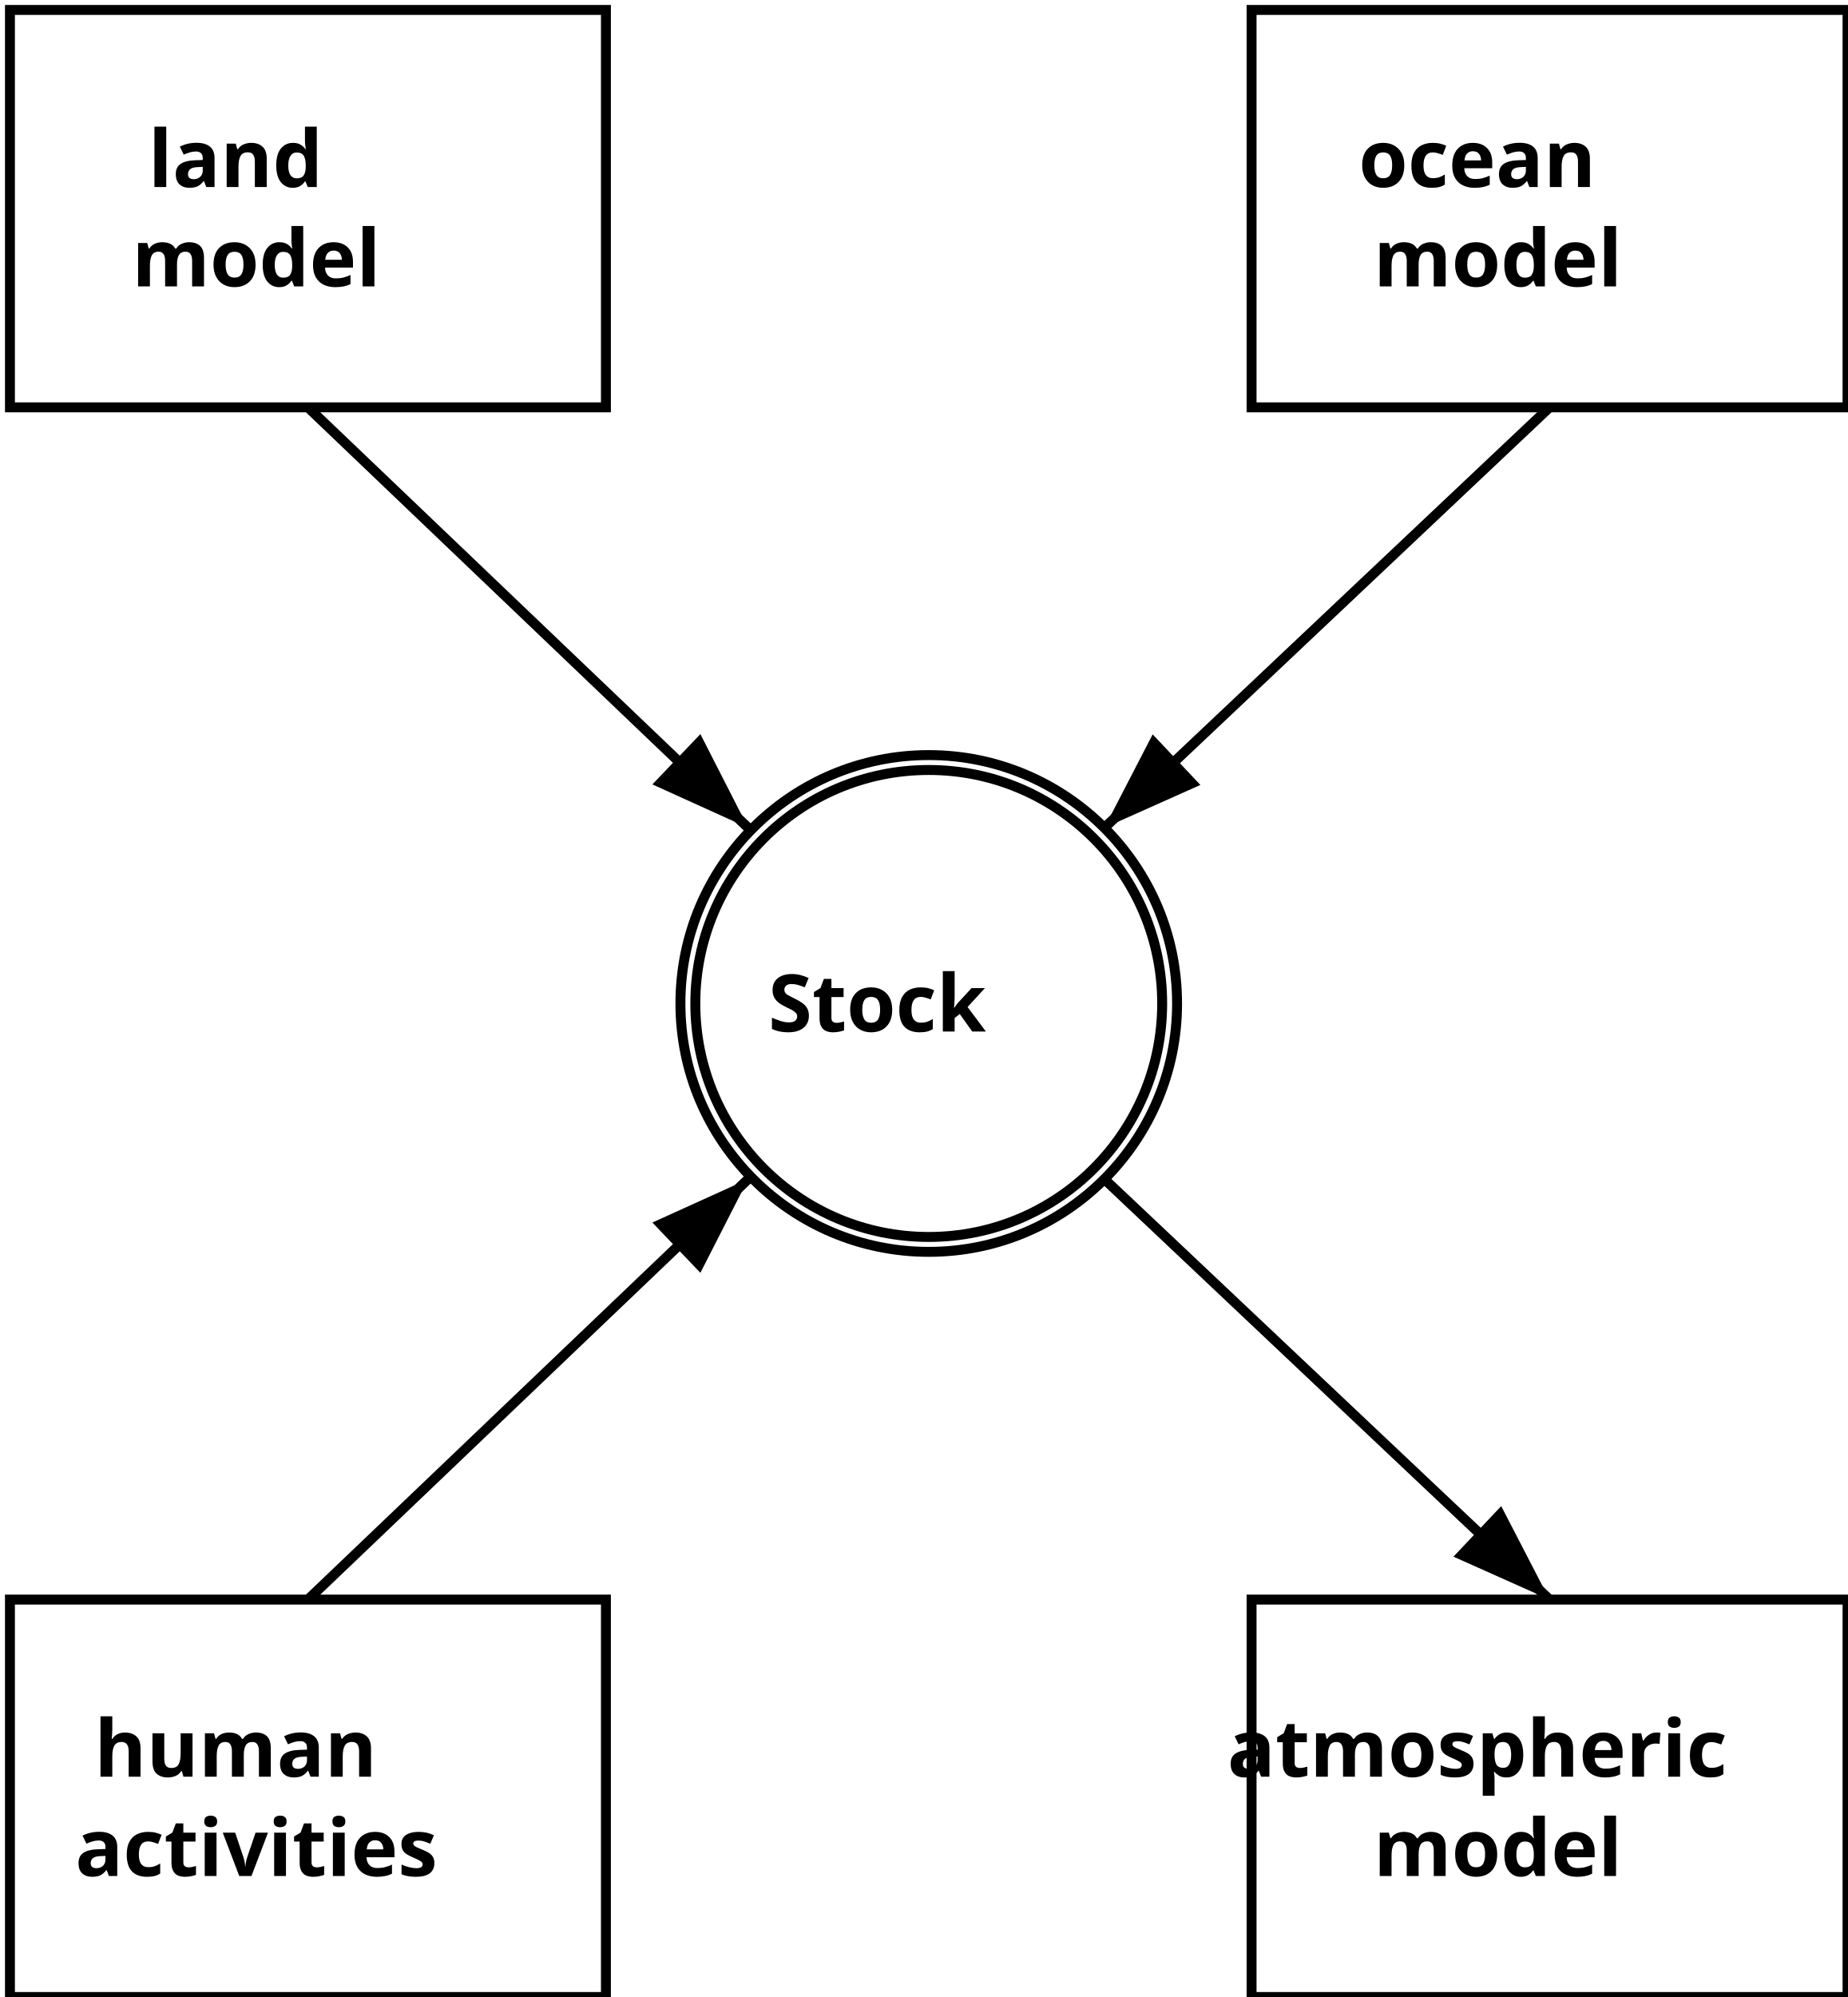
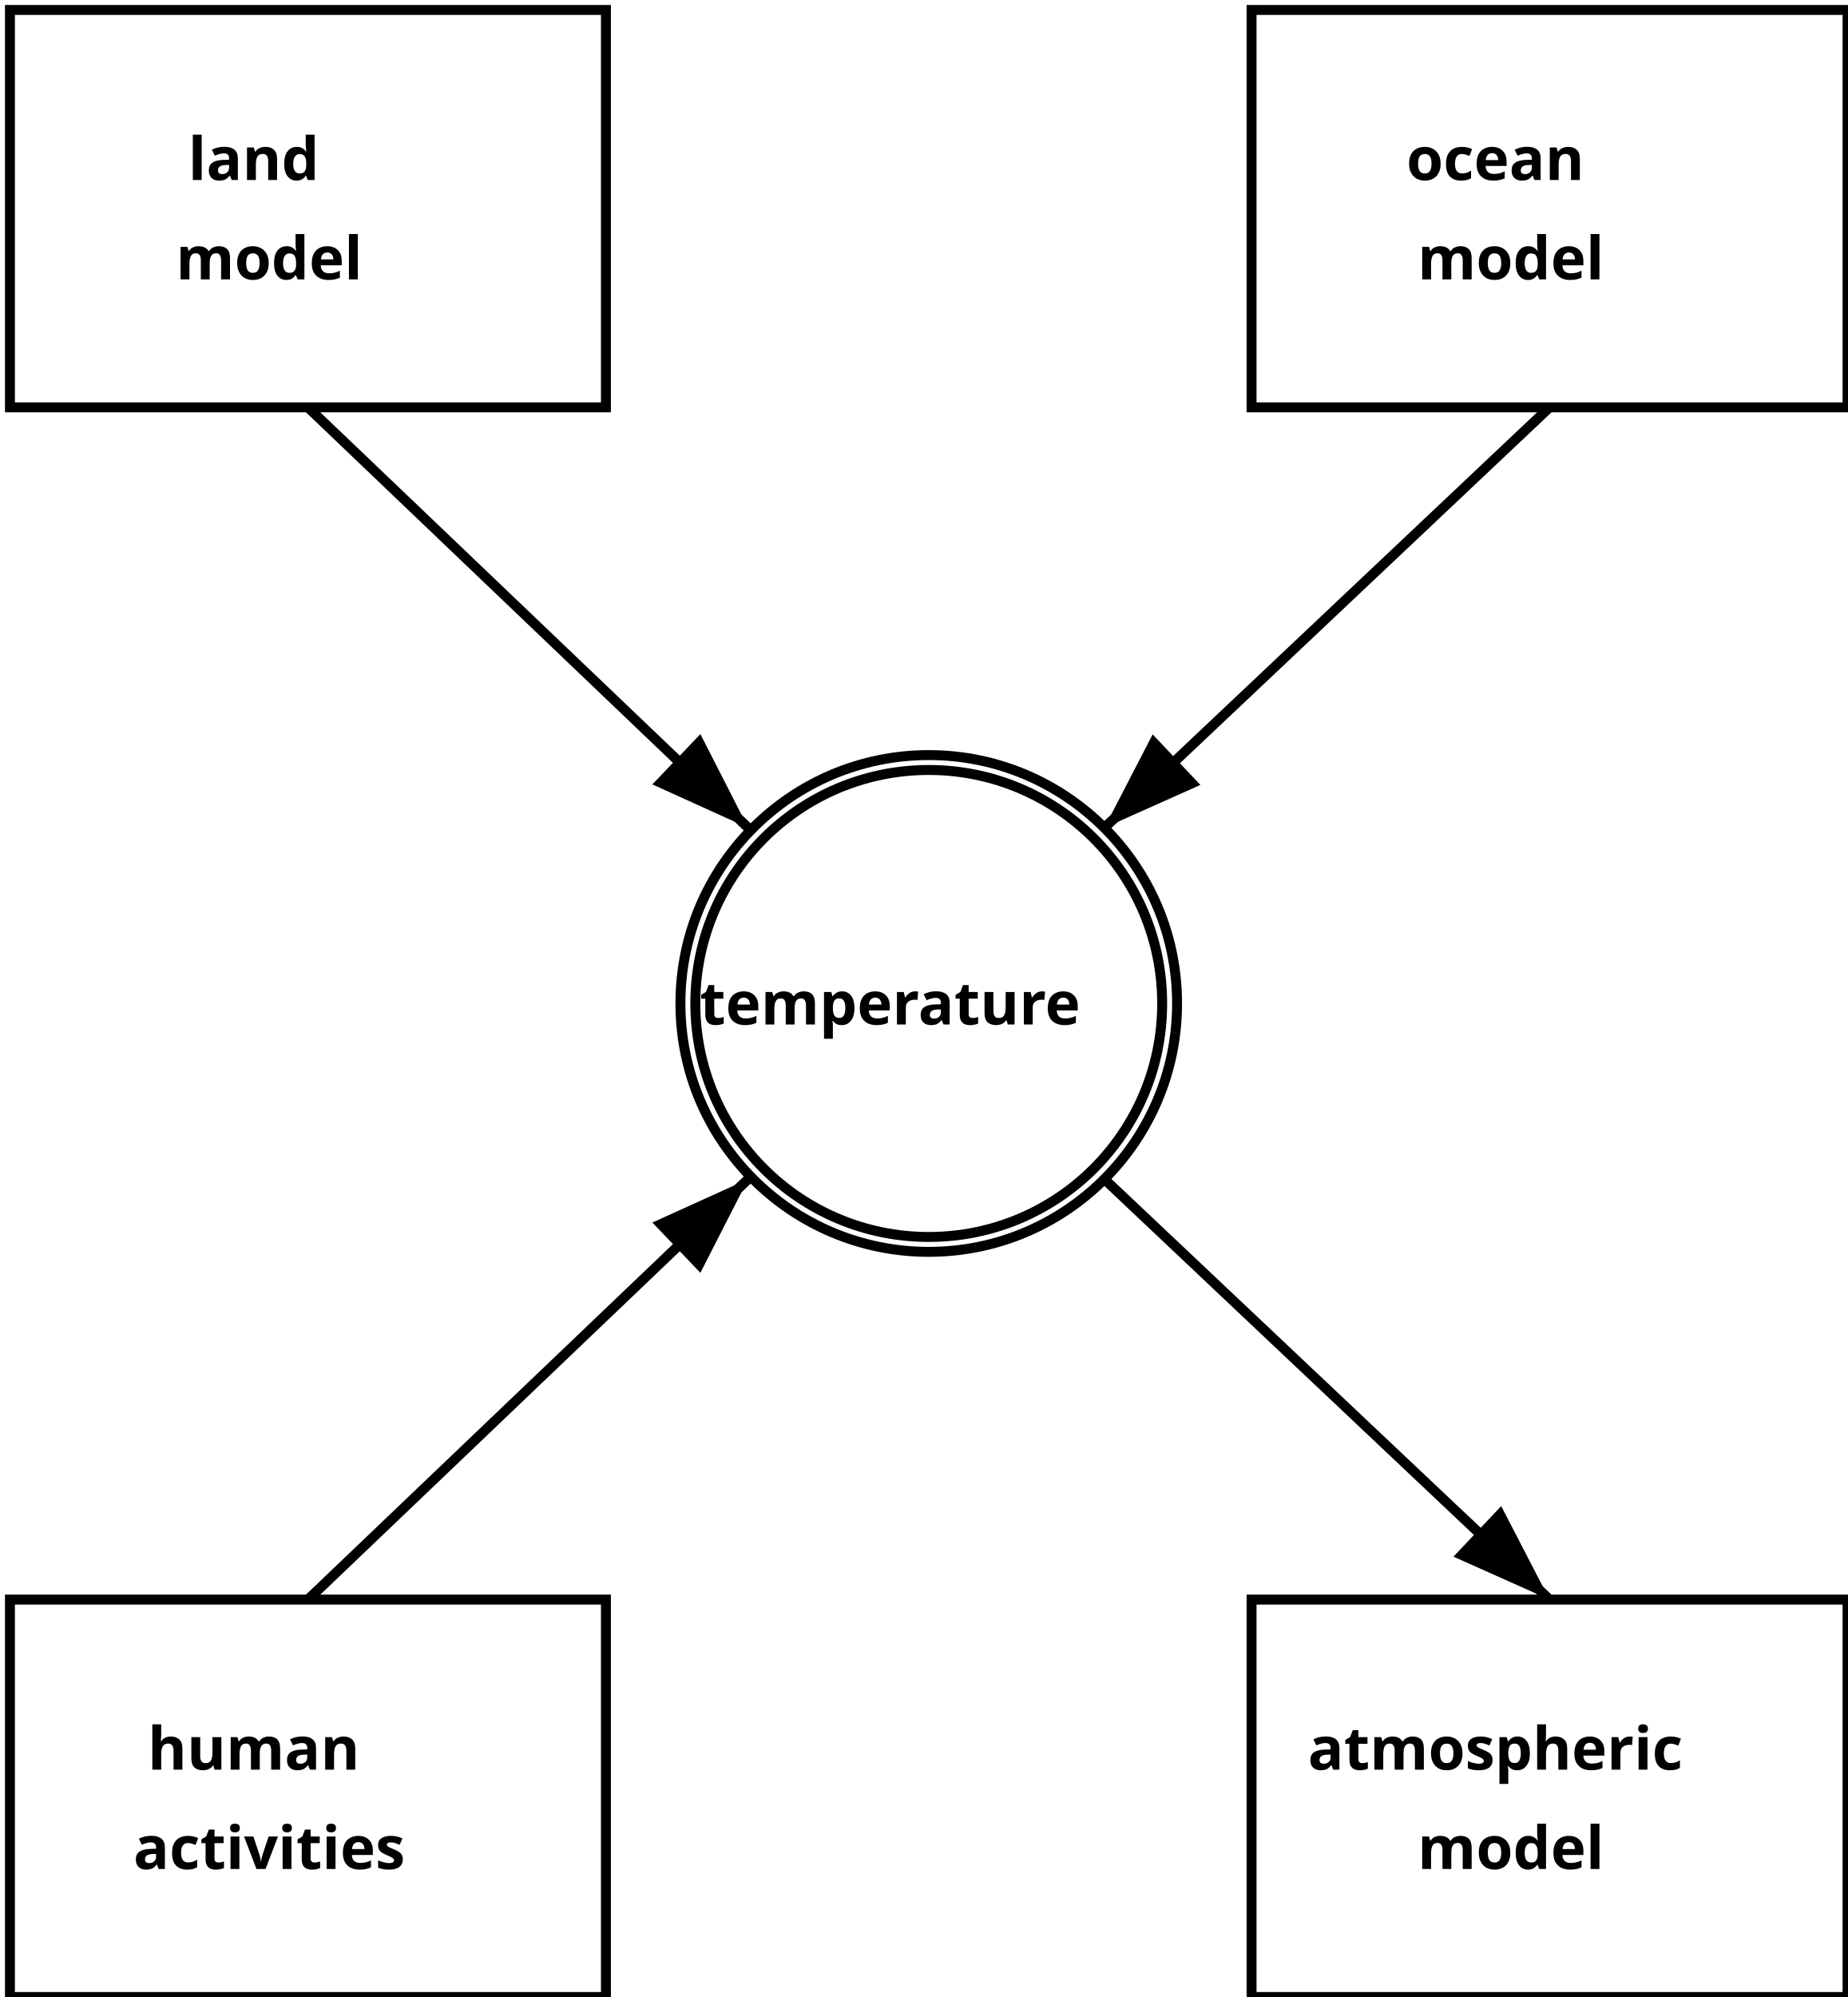
<svg xmlns="http://www.w3.org/2000/svg" width="104.987mm" height="113.453mm" viewBox="-2 -2 372 402" id="svg2" version="1.1">
  <defs id="defs4" />
  <style id="style4186">
    tspan {
    text-anchor:middle;
    text-align:center;
    }
    .mytext {
    font-style:normal;
    font-variant:normal;
    font-weight:bold;
    font-stretch:normal;
-     font-size:16px;
+     font-size:12px;
    font-family:sans-serif;
    line-height:1.25;
    fill:#000000;
    fill-opacity:1;
    writing-mode:lr;
    text-align:center;
    dominant-baseline:middle;
    text-anchor:middle;    
    }
    .myrect {
    fill:none;
    stroke:#000000;
    stroke-width:2;
    stroke-miterlimit:4;
    stroke-dasharray:none;
    stroke-opacity:1
    }
    .mycircle {
    fill:none;
    stroke:#000000;
    stroke-width:2;
    stroke-miterlimit:4;
    stroke-dasharray:none;
    stroke-opacity:1
    }
    .myellipse {
    fill:#0fc8ff;
    fill-opacity:1;
    stroke:#000000;
    stroke-width:1;
    stroke-miterlimit:4;
    stroke-dasharray:none;
    stroke-opacity:1
    }
    .myarrow {
    fill:none;
    stroke:#000000;
    stroke-width:2;
    stroke-linecap:butt;
    stroke-linejoin:miter;
    stroke-opacity:1;
    stroke-miterlimit:4;
    stroke-dasharray:none;
    marker-end:url(#markerArrow)
    }
    .input-stream {
    stroke:red;
    stroke-width:2;
    stroke-opacity:1;
    }
    .output-stream {
    stroke:blue;
    stroke-width:2;
    stroke-opacity:1;
    }
  </style>
  <marker id="markerArrow" markerWidth="10" markerHeight="7" refX="10" refY="3.5" orient="auto">
    <polygon points="0 0, 10 3.5, 0 7" />
  </marker>
  <g id="cloud-processing">
    <rect class="myrect" id="rect6904" x="0" y="320" width="120" height="80" />
    <text xml:space="preserve" class="mytext" x="60" y="360" id="text6918">
      <tspan x="60" y="350" style="text-align:center;text-anchor:middle">human</tspan>
      <tspan x="60" y="370" style="text-align:center;text-anchor:middle">activities</tspan>
    </text>
  </g>
  <g id="cloud-processing">
    <rect class="myrect" id="rect6904" x="250" y="320" width="120" height="80" />
    <text xml:space="preserve" class="mytext" x="310" y="360" id="text6918">
      <tspan x="310" y="350" style="text-align:center;text-anchor:middle">atmospheric</tspan>
      <tspan x="310" y="370" style="text-align:center;text-anchor:middle">model</tspan>
    </text>
  </g>
  <g id="g7811">
    <rect x="0" y="0" height="80" width="120" id="stt-rect" class="myrect" />
    <text id="text6922" x="60" y="40" class="mytext" xml:space="preserve">
      <tspan x="60" y="30" style="text-align:center;text-anchor:middle">land</tspan>
      <tspan x="60" y="50" style="text-align:center;text-anchor:middle">model</tspan>
    </text>
  </g>
  <g id="g7806">
    <rect x="250" y="0" height="80" width="120" id="tts-rect" class="myrect" />
    <text id="tts-text" x="310" y="40" class="mytext" xml:space="preserve">
      <tspan x="310" y="30" style="text-align:center;text-anchor:middle">ocean</tspan>
      <tspan x="310" y="50" style="text-align:center;text-anchor:middle">model</tspan>
    </text>
  </g>
  <g id="echo">
    <circle cx="185" cy="200" r="50" id="echo-circle" class="mycircle" />
    <circle cx="185" cy="200" r="47" id="echo-circle2" class="mycircle" />
    <text id="echo-text" x="185" y="200" class="mytext" xml:space="preserve">
-       <tspan x="185" y="200" id="tspan5654" style="text-align:center;text-anchor:middle">Stock</tspan>
+       <tspan x="185" y="200" id="tspan5654" style="text-align:center;text-anchor:middle">temperature</tspan>
    </text>
  </g>
  <path class="myarrow" d="M 310,80 220.35,164.65" id="path-tts-echo" />
  <path class="myarrow" d="M 60,80 148.65,164.65" id="path-stt-echo" />
  <path class="myarrow" d="M 220.35,235.35 310,320 " id="path-cloud-tts" />
  <path class="myarrow" d="M 60,320 148.65,235.35" id="path-stt-cloud" />
</svg>
